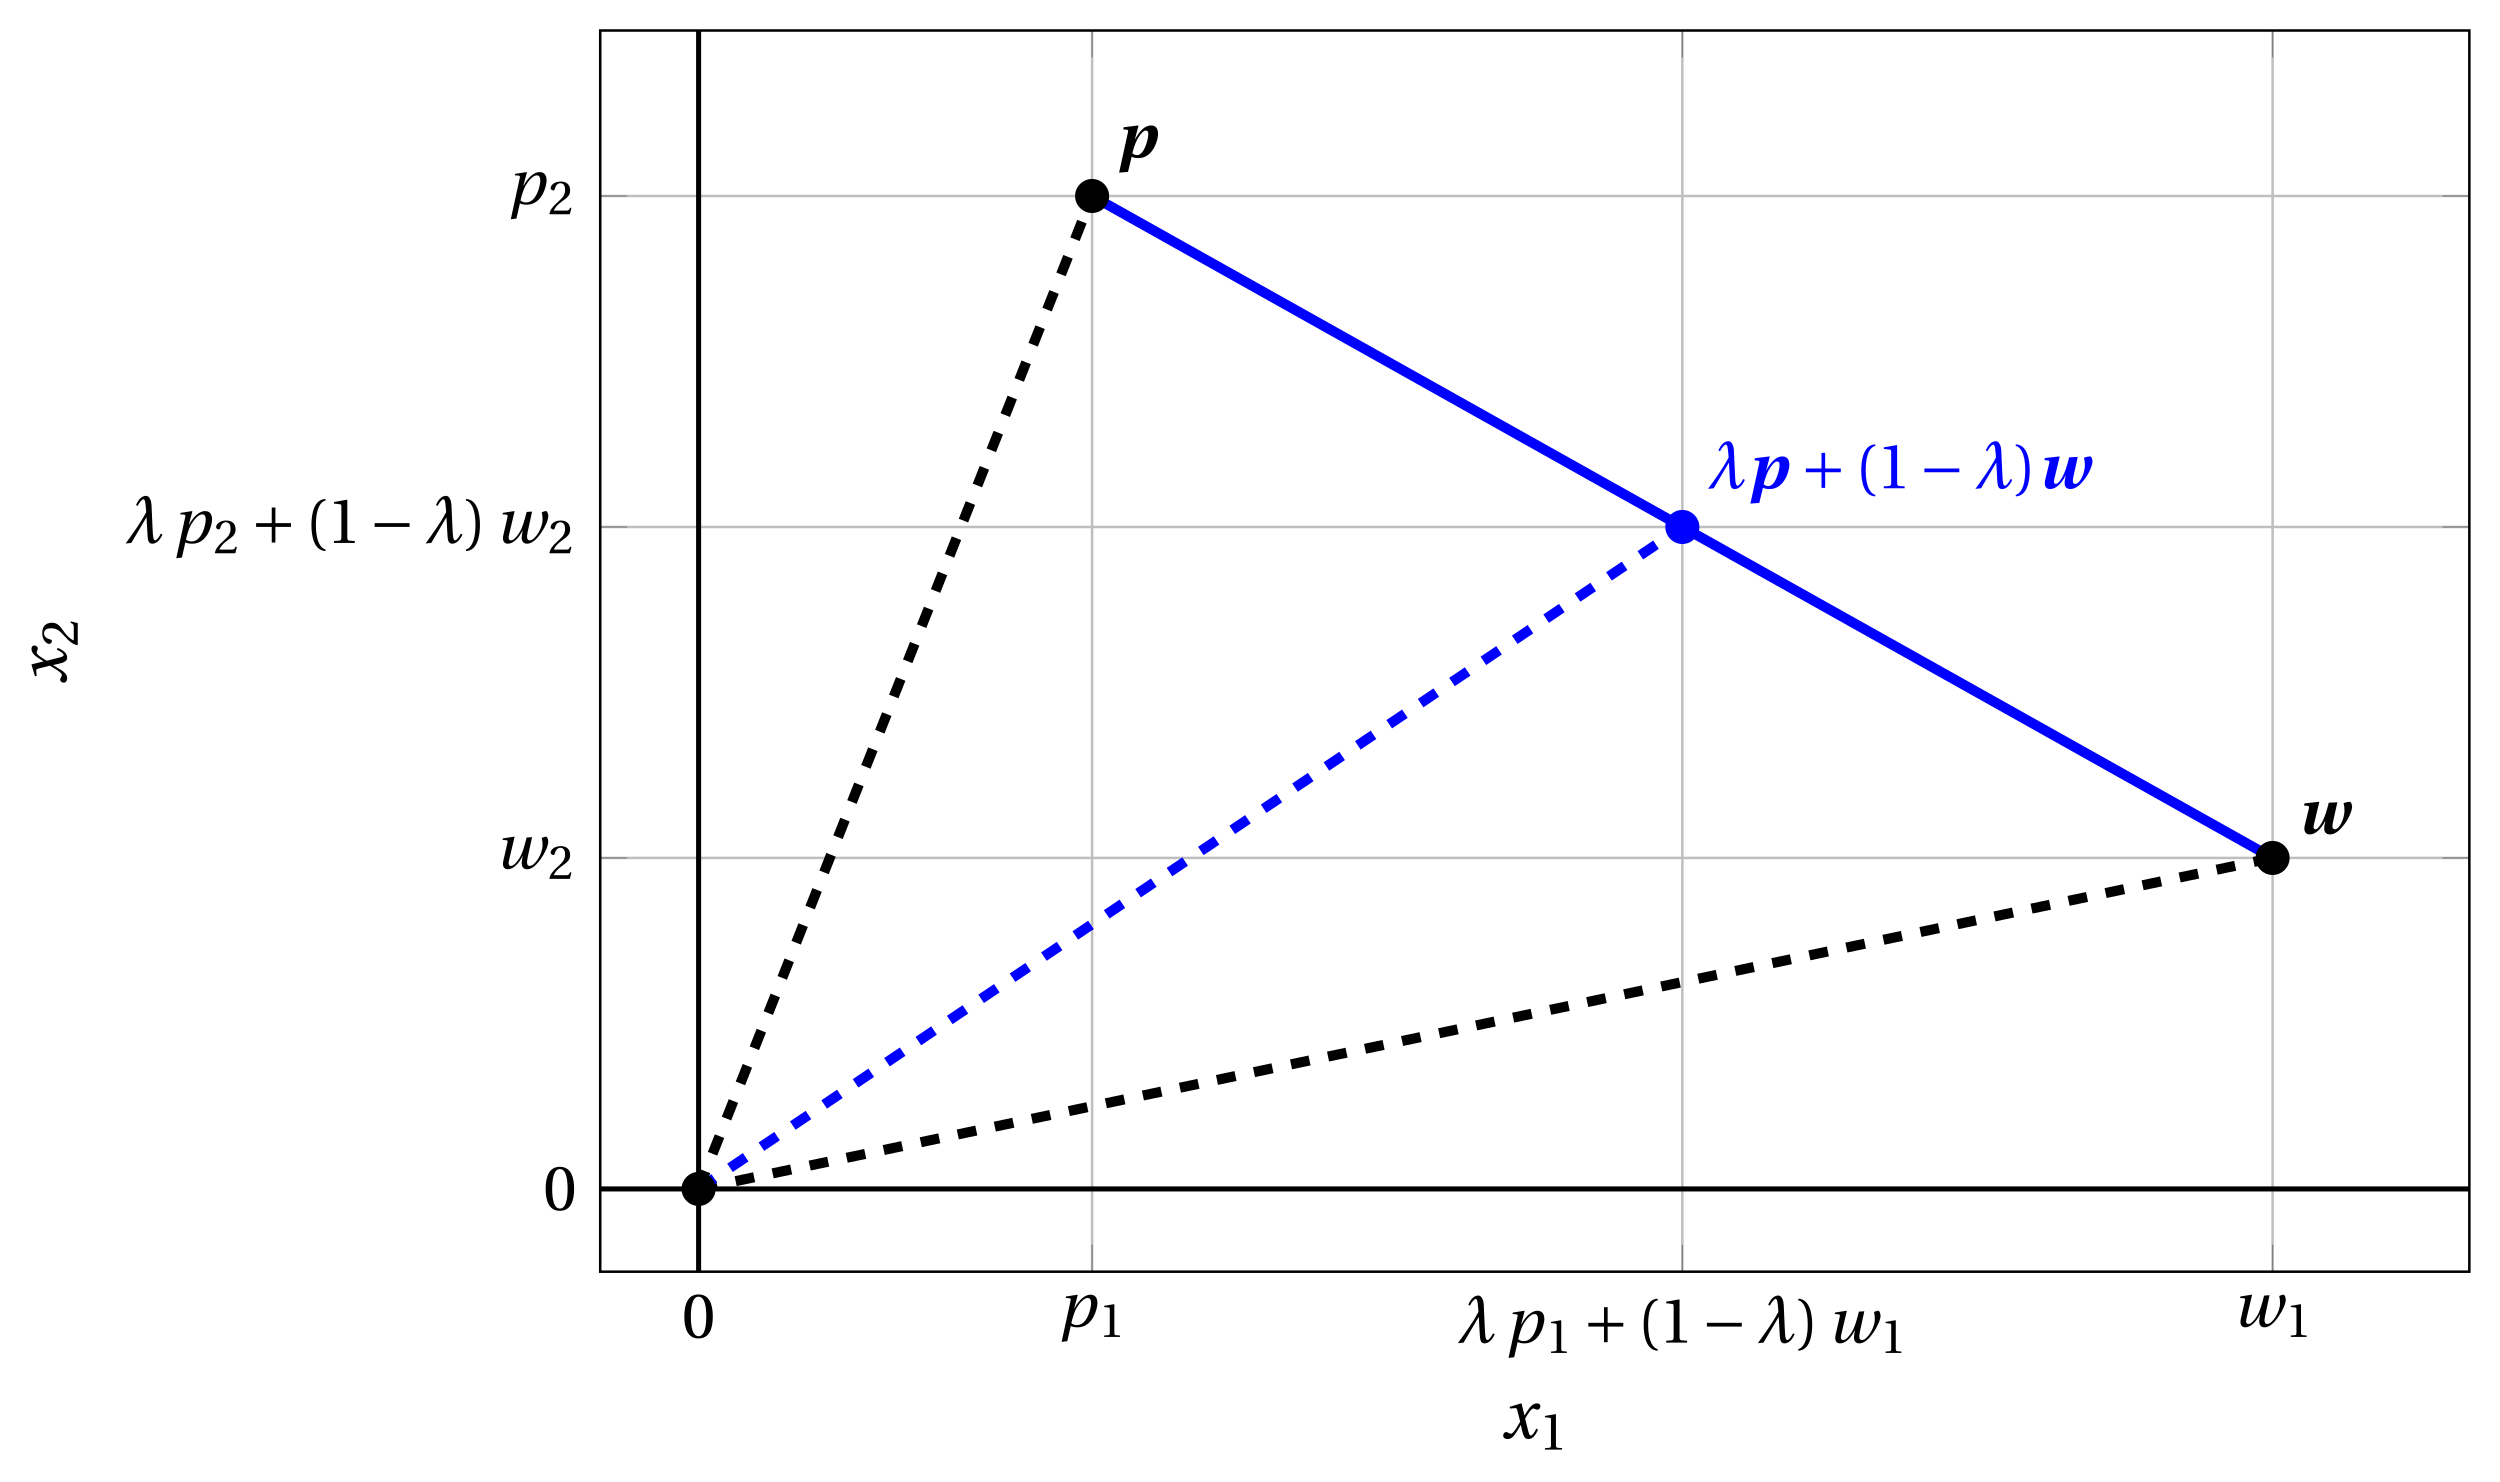
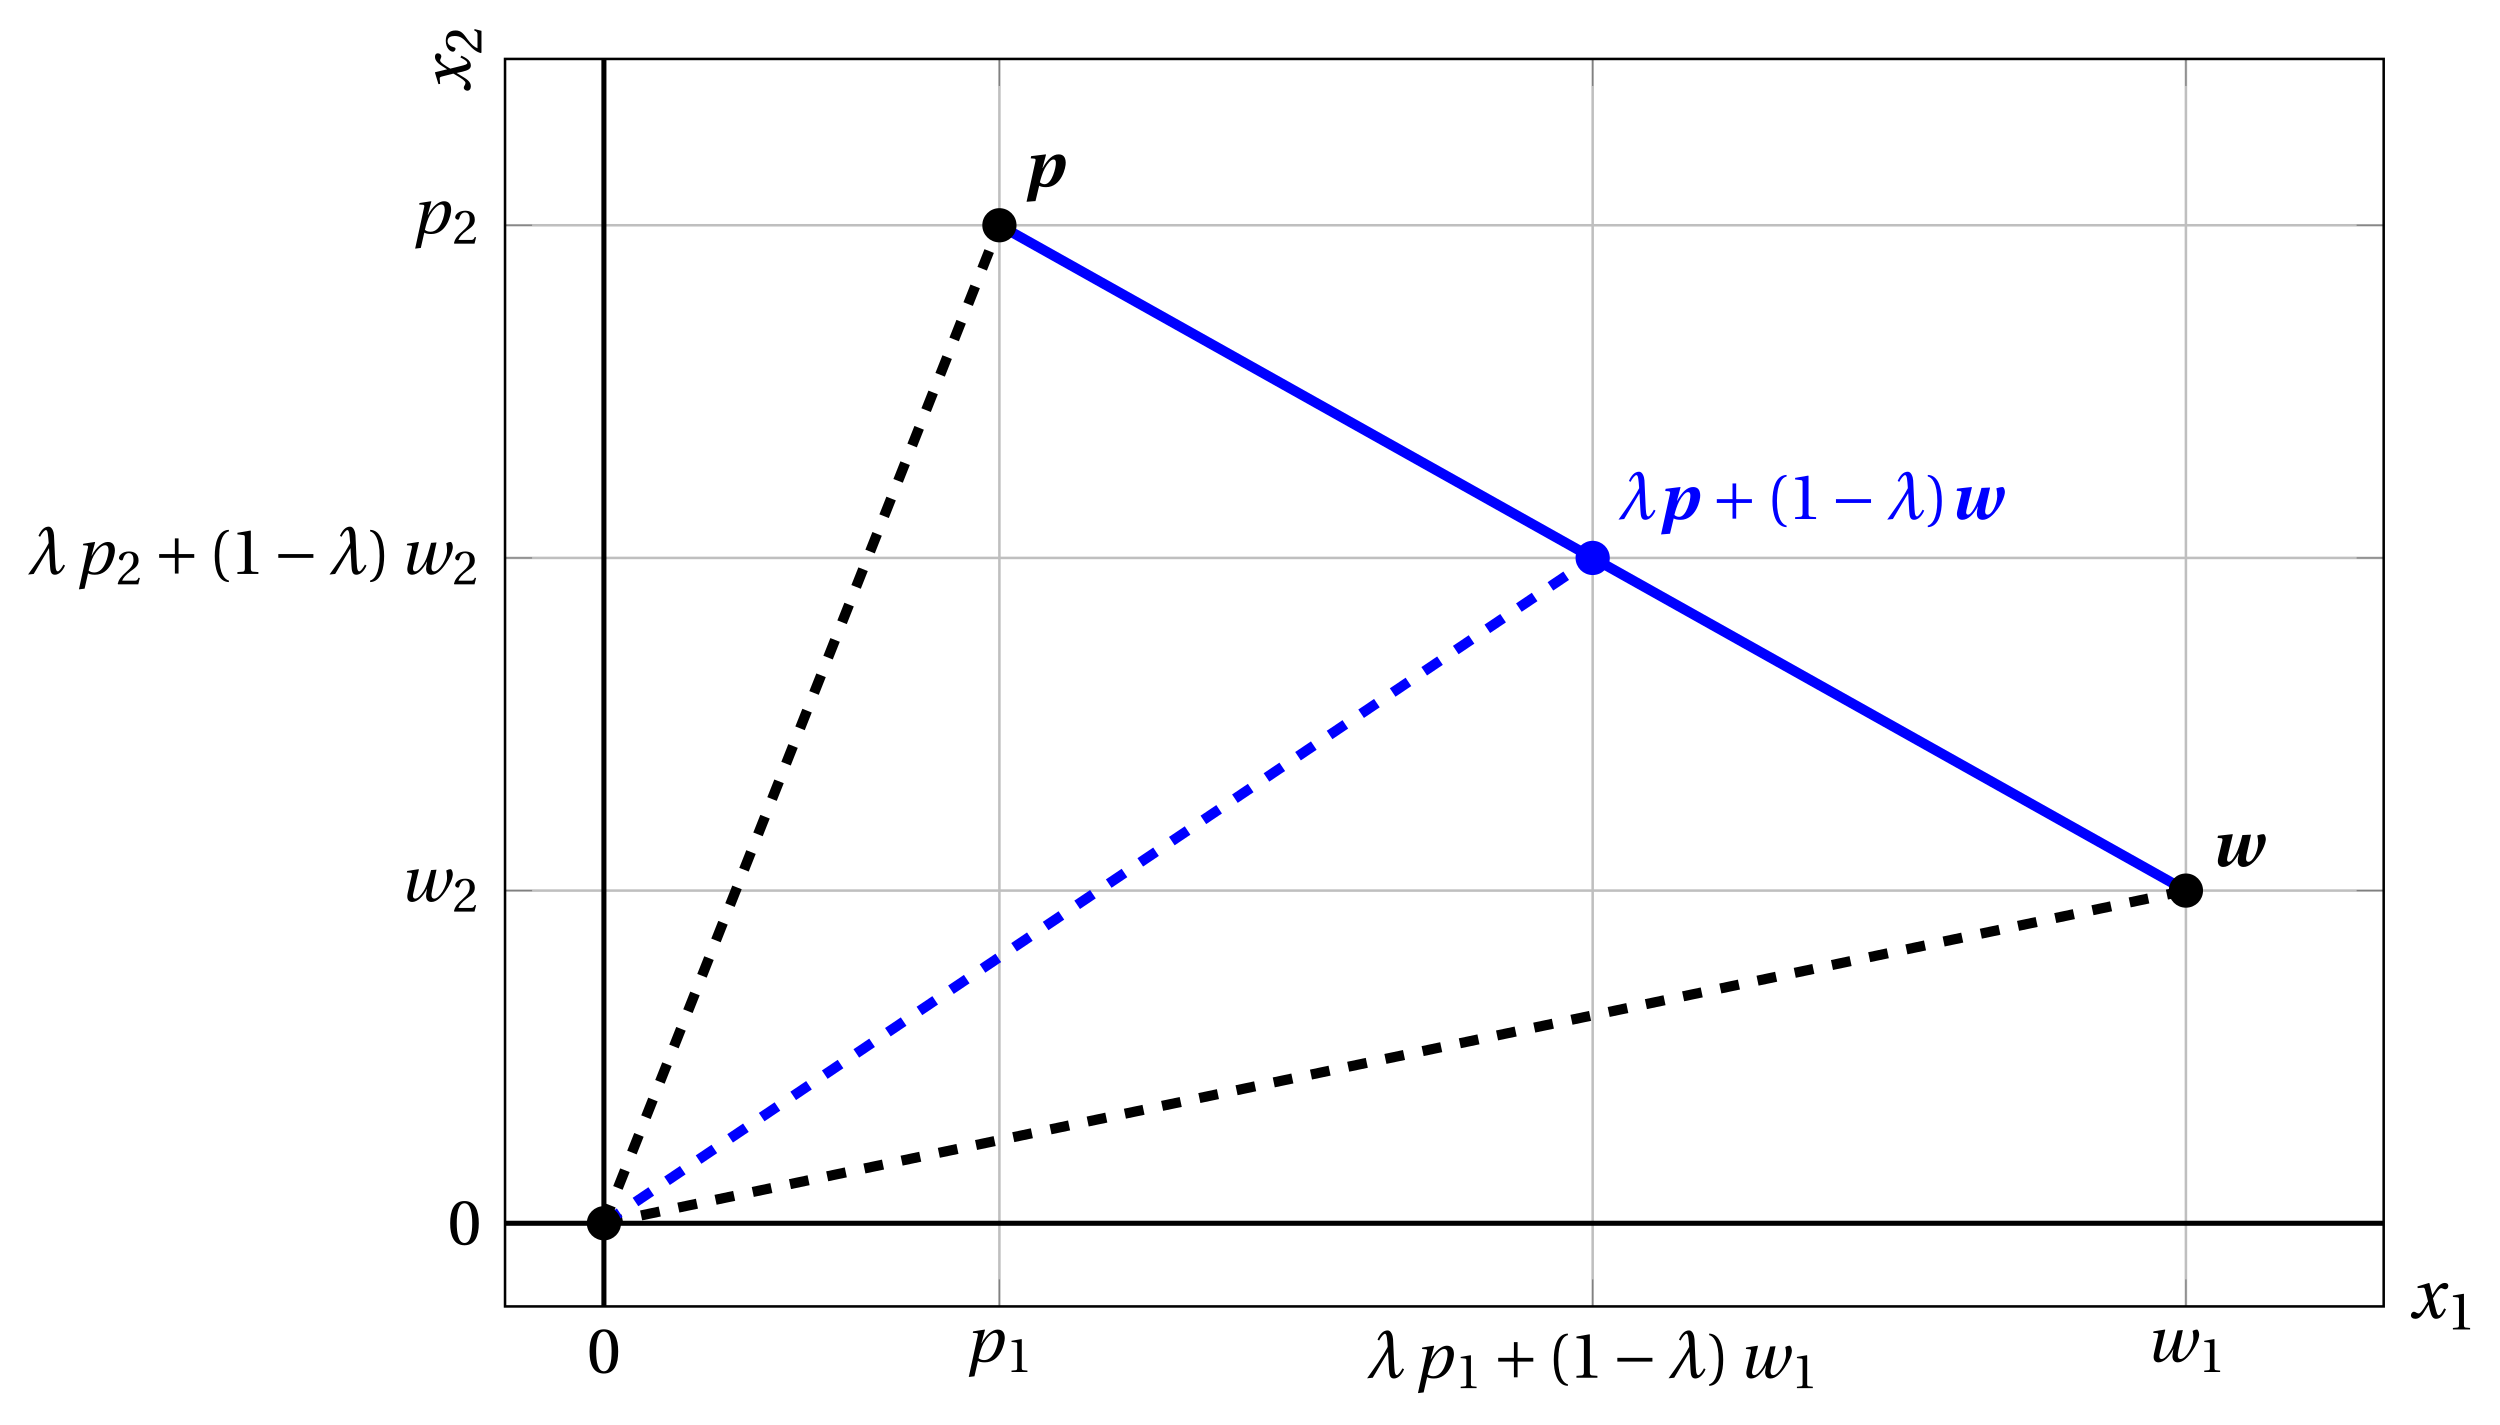
- <svg xmlns="http://www.w3.org/2000/svg" xmlns:xlink="http://www.w3.org/1999/xlink" width="395pt" height="234pt" viewBox="0 0 395 234">
+ <svg xmlns="http://www.w3.org/2000/svg" xmlns:xlink="http://www.w3.org/1999/xlink" width="393pt" height="224pt" viewBox="0 0 393 224">
  <defs>
    <g>
      <g id="glyph-0-0">
        <path d="M 2.656 -6.469 C 3.609 -6.469 3.875 -4.984 3.875 -3.344 C 3.875 -1.719 3.609 -0.234 2.656 -0.234 C 1.703 -0.234 1.438 -1.719 1.438 -3.344 C 1.438 -4.984 1.703 -6.469 2.656 -6.469 Z M 2.656 -6.828 C 1 -6.828 0.406 -5.359 0.406 -3.344 C 0.406 -1.344 1 0.125 2.656 0.125 C 4.312 0.125 4.906 -1.344 4.906 -3.344 C 4.906 -5.359 4.312 -6.828 2.656 -6.828 Z M 2.656 -6.828 " />
      </g>
      <g id="glyph-0-1">
        <path d="M 1.75 -2.828 C 1.75 -5.703 2.625 -6.562 3.266 -6.688 L 3.266 -6.938 C 1.5 -6.875 1.047 -4.688 1.047 -2.828 C 1.047 -0.969 1.5 1.219 3.266 1.281 L 3.266 1.031 C 2.672 0.906 1.75 0.062 1.75 -2.828 Z M 1.75 -2.828 " />
      </g>
      <g id="glyph-0-2">
        <path d="M 4.391 0 L 4.391 -0.297 L 3.547 -0.359 C 3.328 -0.375 3.203 -0.469 3.203 -0.859 L 3.203 -6.766 L 3.156 -6.828 L 1.094 -6.469 L 1.094 -6.219 L 2.031 -6.109 C 2.203 -6.094 2.266 -6.016 2.266 -5.719 L 2.266 -0.859 C 2.266 -0.656 2.234 -0.547 2.172 -0.469 C 2.125 -0.406 2.047 -0.375 1.938 -0.359 L 1.094 -0.297 L 1.094 0 Z M 4.391 0 " />
      </g>
      <g id="glyph-0-3">
        <path d="M 1.75 -2.828 C 1.75 0.062 0.828 0.906 0.25 1.031 L 0.25 1.281 C 2 1.219 2.453 -0.969 2.453 -2.828 C 2.453 -4.688 2 -6.875 0.25 -6.938 L 0.25 -6.688 C 0.875 -6.562 1.75 -5.703 1.75 -2.828 Z M 1.75 -2.828 " />
      </g>
      <g id="glyph-1-0">
        <path d="M 3 -0.234 C 2.609 -0.234 2.344 -0.344 2.109 -0.531 C 2.25 -1.172 2.531 -2.203 2.906 -2.875 C 3.391 -3.719 4.125 -4.516 4.688 -4.516 C 5.062 -4.516 5.234 -4.219 5.234 -3.688 C 5.234 -2.891 4.641 -0.234 3 -0.234 Z M 1.469 2.312 L 2.016 -0.094 C 2.234 0.031 2.578 0.125 3.094 0.125 C 5.562 0.125 6.234 -2.922 6.234 -3.688 C 6.234 -4.562 5.859 -5.031 5.109 -5.031 C 4.344 -5.031 3.344 -4.297 2.594 -2.875 L 2.562 -2.875 L 3.125 -4.984 L 3.078 -5.031 L 1.266 -4.75 L 1.203 -4.516 L 1.828 -4.469 C 2.062 -4.438 2.047 -4.281 1.969 -3.984 L 0.578 2.422 Z M 1.469 2.312 " />
      </g>
      <g id="glyph-1-1">
        <path d="M 1.281 -4.75 L 1.219 -4.516 L 1.828 -4.469 C 2.062 -4.438 2.062 -4.328 1.984 -3.984 L 1.359 -1.25 C 1.141 -0.297 1.5 0.125 2.062 0.125 C 2.906 0.125 3.797 -0.75 4.391 -1.953 L 4.406 -1.922 C 4.344 -1.562 4.25 -1.141 4.25 -0.859 C 4.25 -0.297 4.5 0.125 5.094 0.125 C 5.922 0.125 6.688 -0.656 7.328 -1.609 C 8 -2.562 8.453 -3.656 8.453 -4.25 C 8.453 -4.672 8.219 -5.031 8.141 -5.031 C 7.906 -5.031 7.641 -4.953 7.422 -4.828 C 7.516 -4.469 7.547 -4.094 7.547 -3.672 C 7.547 -2.281 6.328 -0.406 5.531 -0.406 C 5.078 -0.406 5 -0.859 5.203 -1.781 L 5.891 -4.953 L 5.031 -4.891 C 4.703 -3.625 4.406 -2.406 3.828 -1.531 C 3.422 -0.906 2.953 -0.406 2.547 -0.406 C 2.281 -0.406 2.094 -0.625 2.234 -1.219 L 3.125 -4.984 L 3.062 -5.031 Z M 1.281 -4.75 " />
      </g>
      <g id="glyph-2-0">
        <path d="M 3.328 0 L 3.328 -0.219 L 2.688 -0.281 C 2.531 -0.297 2.438 -0.344 2.438 -0.641 L 2.438 -5.125 L 2.391 -5.172 L 0.828 -4.906 L 0.828 -4.719 L 1.531 -4.641 C 1.672 -4.625 1.719 -4.562 1.719 -4.344 L 1.719 -0.641 C 1.719 -0.5 1.703 -0.406 1.656 -0.359 C 1.609 -0.297 1.547 -0.281 1.469 -0.281 L 0.828 -0.219 L 0.828 0 Z M 3.328 0 " />
      </g>
      <g id="glyph-2-1">
        <path d="M 3.688 -1 L 3.484 -1.047 C 3.312 -0.625 3.172 -0.578 2.859 -0.578 L 0.906 -0.578 C 1.031 -0.969 1.484 -1.516 2.188 -2.031 C 2.922 -2.562 3.484 -2.906 3.484 -3.75 C 3.484 -4.812 2.781 -5.172 1.984 -5.172 C 0.938 -5.172 0.406 -4.547 0.406 -4.141 C 0.406 -3.891 0.688 -3.766 0.828 -3.766 C 0.953 -3.766 1.016 -3.844 1.047 -3.969 C 1.172 -4.484 1.469 -4.906 1.938 -4.906 C 2.516 -4.906 2.688 -4.406 2.688 -3.859 C 2.688 -3.047 2.281 -2.594 1.609 -2 C 0.672 -1.188 0.344 -0.672 0.203 -0.078 L 0.281 0 L 3.438 0 Z M 3.688 -1 " />
      </g>
      <g id="glyph-3-0">
        <path d="M 2.25 -5.844 C 2.5 -6.359 2.953 -6.906 3.172 -6.906 C 3.484 -6.906 3.516 -5.938 3.594 -5 L 3.594 -4.859 C 3.594 -4.812 3.578 -4.781 3.547 -4.75 C 2.672 -3.094 1.516 -1.531 0.359 0.094 L 1.25 0 L 3.656 -4.062 L 3.812 -1.25 C 3.859 -0.531 3.906 0.125 4.578 0.125 C 5.219 0.125 5.812 -0.469 6.172 -1.328 L 5.922 -1.469 C 5.656 -0.938 5.25 -0.406 5.047 -0.406 C 4.656 -0.406 4.672 -1.25 4.609 -2.297 L 4.438 -6.062 C 4.406 -6.641 4.125 -7.438 3.594 -7.438 C 2.875 -7.438 2.359 -6.828 2 -5.984 Z M 2.25 -5.844 " />
      </g>
      <g id="glyph-4-0">
        <path d="M 0.859 -3.125 L 0.859 -2.531 L 3.328 -2.531 L 3.328 -0.062 L 3.906 -0.062 L 3.906 -2.531 L 6.375 -2.531 L 6.375 -3.125 L 3.906 -3.125 L 3.906 -5.594 L 3.328 -5.594 L 3.328 -3.125 Z M 0.859 -3.125 " />
      </g>
      <g id="glyph-4-1">
        <path d="M 6.375 -2.531 L 6.375 -3.125 L 0.859 -3.125 L 0.859 -2.531 Z M 6.375 -2.531 " />
      </g>
      <g id="glyph-5-0">
        <path d="M 4.578 -4.234 C 4.844 -4.234 4.953 -4.047 4.953 -3.688 C 4.984 -3 4.359 -0.344 3.188 -0.344 C 2.875 -0.344 2.625 -0.469 2.438 -0.641 C 2.562 -1.172 2.859 -2.172 3.219 -2.844 C 3.672 -3.656 4.188 -4.234 4.578 -4.234 Z M 1.75 2.312 L 2.328 -0.094 C 2.531 0.031 2.875 0.125 3.406 0.125 C 5.828 0.125 6.547 -3.016 6.5 -3.75 C 6.469 -4.609 6.109 -5.031 5.375 -5.031 C 4.5 -5.031 3.656 -4.297 2.875 -2.875 L 2.844 -2.875 L 3.406 -4.984 L 3.359 -5.031 L 1.062 -4.75 L 1 -4.406 L 1.578 -4.359 C 1.781 -4.328 1.797 -4.188 1.734 -3.922 L 0.344 2.422 Z M 1.75 2.312 " />
      </g>
      <g id="glyph-5-1">
        <path d="M 4.953 -4.891 C 4.641 -3.625 4.312 -2.5 3.766 -1.594 C 3.375 -0.938 3.078 -0.688 2.844 -0.688 C 2.625 -0.688 2.469 -0.859 2.594 -1.406 L 3.453 -4.984 L 3.406 -5.031 L 1.125 -4.781 L 1.047 -4.438 L 1.641 -4.391 C 1.828 -4.359 1.859 -4.234 1.797 -3.922 L 1.156 -1.281 C 0.938 -0.328 1.344 0.125 1.938 0.125 C 2.875 0.125 3.734 -0.75 4.359 -1.953 L 4.406 -1.953 C 4.312 -1.562 4.234 -1.172 4.234 -0.812 C 4.234 -0.297 4.5 0.125 5.141 0.125 C 6.031 0.125 6.828 -0.656 7.5 -1.578 C 8.203 -2.562 8.625 -3.656 8.641 -4.266 C 8.641 -4.672 8.406 -5.031 8.328 -5.031 C 7.969 -5.031 7.656 -4.953 7.297 -4.828 C 7.391 -4.438 7.438 -4.047 7.438 -3.562 C 7.375 -2.172 6.578 -0.688 5.938 -0.688 C 5.516 -0.688 5.453 -1.062 5.625 -1.859 L 6.312 -4.953 Z M 4.953 -4.891 " />
      </g>
      <g id="glyph-6-0">
        <path d="M 5.578 -1.516 C 5.312 -1.016 5.016 -0.438 4.703 -0.438 C 4.5 -0.438 4.406 -0.688 4.172 -1.672 L 3.812 -3.109 C 4.219 -3.812 4.781 -4.703 5.094 -4.703 C 5.188 -4.703 5.281 -4.672 5.406 -4.609 C 5.516 -4.562 5.625 -4.516 5.75 -4.516 C 6 -4.516 6.219 -4.75 6.219 -5.047 C 6.219 -5.391 5.969 -5.516 5.672 -5.516 C 5.078 -5.516 4.594 -5 4.203 -4.375 L 3.719 -3.625 L 3.703 -3.625 L 3.25 -5.484 L 3.188 -5.516 L 1.375 -4.969 L 1.406 -4.703 L 2.234 -4.766 C 2.438 -4.781 2.516 -4.719 2.625 -4.219 L 3.031 -2.625 L 2.719 -2.094 C 2.25 -1.281 1.844 -0.719 1.578 -0.719 C 1.469 -0.719 1.359 -0.766 1.25 -0.812 C 1.141 -0.875 1 -0.984 0.812 -0.984 C 0.531 -0.984 0.344 -0.688 0.344 -0.422 C 0.344 -0.109 0.609 0.125 1.047 0.125 C 1.797 0.125 2.219 -0.609 2.672 -1.359 L 3.109 -2.078 L 3.141 -2.078 L 3.328 -1.219 C 3.547 -0.344 3.75 0.125 4.312 0.125 C 5.109 0.125 5.531 -0.688 5.859 -1.359 Z M 5.578 -1.516 " />
      </g>
      <g id="glyph-7-0">
        <path d="M 3.609 0 L 3.609 -0.234 L 2.906 -0.297 C 2.734 -0.312 2.641 -0.375 2.641 -0.703 L 2.641 -5.562 L 2.594 -5.609 L 0.906 -5.328 L 0.906 -5.109 L 1.672 -5.031 C 1.812 -5 1.859 -4.938 1.859 -4.703 L 1.859 -0.703 C 1.859 -0.547 1.844 -0.453 1.797 -0.391 C 1.75 -0.328 1.688 -0.312 1.594 -0.297 L 0.906 -0.234 L 0.906 0 Z M 3.609 0 " />
      </g>
      <g id="glyph-8-0">
        <path d="M -1.516 -5.578 C -1.016 -5.312 -0.438 -5.016 -0.438 -4.703 C -0.438 -4.5 -0.688 -4.406 -1.672 -4.172 L -3.109 -3.812 C -3.812 -4.219 -4.703 -4.781 -4.703 -5.094 C -4.703 -5.188 -4.672 -5.281 -4.609 -5.406 C -4.562 -5.516 -4.516 -5.625 -4.516 -5.75 C -4.516 -6 -4.75 -6.219 -5.047 -6.219 C -5.391 -6.219 -5.516 -5.969 -5.516 -5.672 C -5.516 -5.078 -5 -4.594 -4.375 -4.203 L -3.625 -3.719 L -3.625 -3.703 L -5.484 -3.25 L -5.516 -3.188 L -4.969 -1.375 L -4.703 -1.406 L -4.766 -2.234 C -4.781 -2.438 -4.719 -2.516 -4.219 -2.625 L -2.625 -3.031 L -2.094 -2.719 C -1.281 -2.25 -0.719 -1.844 -0.719 -1.578 C -0.719 -1.469 -0.766 -1.359 -0.812 -1.25 C -0.875 -1.141 -0.984 -1 -0.984 -0.812 C -0.984 -0.531 -0.688 -0.344 -0.422 -0.344 C -0.109 -0.344 0.125 -0.609 0.125 -1.047 C 0.125 -1.797 -0.609 -2.219 -1.359 -2.672 L -2.078 -3.109 L -2.078 -3.141 L -1.219 -3.328 C -0.344 -3.547 0.125 -3.75 0.125 -4.312 C 0.125 -5.109 -0.688 -5.531 -1.359 -5.859 Z M -1.516 -5.578 " />
      </g>
      <g id="glyph-9-0">
        <path d="M -1.094 -4 L -1.125 -3.766 C -0.688 -3.594 -0.625 -3.438 -0.625 -3.109 L -0.625 -0.984 C -1.062 -1.125 -1.641 -1.609 -2.188 -2.375 C -2.766 -3.172 -3.141 -3.781 -4.062 -3.781 C -5.219 -3.781 -5.609 -3.016 -5.609 -2.156 C -5.609 -1.016 -4.922 -0.438 -4.5 -0.438 C -4.219 -0.438 -4.078 -0.75 -4.078 -0.891 C -4.078 -1.047 -4.172 -1.094 -4.312 -1.125 C -4.875 -1.266 -5.328 -1.578 -5.328 -2.094 C -5.328 -2.734 -4.781 -2.906 -4.188 -2.906 C -3.297 -2.906 -2.812 -2.469 -2.172 -1.75 C -1.281 -0.734 -0.719 -0.375 -0.078 -0.219 L 0 -0.312 L 0 -3.719 Z M -1.094 -4 " />
      </g>
    </g>
    <clipPath id="clip-0">
-       <path clip-rule="nonzero" d="M 94.836 8 L 196 8 L 196 200.926 L 94.836 200.926 Z M 94.836 8 " />
+       <path clip-rule="nonzero" d="M 79.391 12 L 180 12 L 180 205.371 L 79.391 205.371 Z M 79.391 12 " />
    </clipPath>
    <clipPath id="clip-1">
-       <path clip-rule="nonzero" d="M 94.836 113 L 382 113 L 382 200.926 L 94.836 200.926 Z M 94.836 113 " />
+       <path clip-rule="nonzero" d="M 79.391 117 L 367 117 L 367 205.371 L 79.391 205.371 Z M 79.391 117 " />
    </clipPath>
    <clipPath id="clip-2">
-       <path clip-rule="nonzero" d="M 94.836 60 L 289 60 L 289 200.926 L 94.836 200.926 Z M 94.836 60 " />
+       <path clip-rule="nonzero" d="M 79.391 65 L 273 65 L 273 205.371 L 79.391 205.371 Z M 79.391 65 " />
    </clipPath>
    <clipPath id="clip-3">
-       <path clip-rule="nonzero" d="M 109 4.82 L 111 4.82 L 111 200.926 L 109 200.926 Z M 109 4.82 " />
+       <path clip-rule="nonzero" d="M 94 9.266 L 96 9.266 L 96 205.371 L 94 205.371 Z M 94 9.266 " />
    </clipPath>
    <clipPath id="clip-4">
-       <path clip-rule="nonzero" d="M 94.836 187 L 390.156 187 L 390.156 189 L 94.836 189 Z M 94.836 187 " />
+       <path clip-rule="nonzero" d="M 79.391 191 L 374.715 191 L 374.715 193 L 79.391 193 Z M 79.391 191 " />
    </clipPath>
  </defs>
-   <path fill="none" stroke-width="0.399" stroke-linecap="butt" stroke-linejoin="miter" stroke="rgb(75%, 75%, 75%)" stroke-opacity="1" stroke-miterlimit="10" d="M 15.543 -0.001 L 15.543 196.105 M 77.715 -0.001 L 77.715 196.105 M 170.976 -0.001 L 170.976 196.105 M 264.234 -0.001 L 264.234 196.105 " transform="matrix(1, 0, 0, -1, 94.836, 200.925)" />
-   <path fill="none" stroke-width="0.399" stroke-linecap="butt" stroke-linejoin="miter" stroke="rgb(75%, 75%, 75%)" stroke-opacity="1" stroke-miterlimit="10" d="M -0 13.073 L 295.32 13.073 M -0 65.37 L 295.32 65.37 M -0 117.663 L 295.32 117.663 M -0 169.956 L 295.32 169.956 " transform="matrix(1, 0, 0, -1, 94.836, 200.925)" />
-   <path fill="none" stroke-width="0.199" stroke-linecap="butt" stroke-linejoin="miter" stroke="rgb(50%, 50%, 50%)" stroke-opacity="1" stroke-miterlimit="10" d="M 15.543 -0.001 L 15.543 4.253 M 77.715 -0.001 L 77.715 4.253 M 170.976 -0.001 L 170.976 4.253 M 264.234 -0.001 L 264.234 4.253 M 15.543 196.105 L 15.543 191.855 M 77.715 196.105 L 77.715 191.855 M 170.976 196.105 L 170.976 191.855 M 264.234 196.105 L 264.234 191.855 " transform="matrix(1, 0, 0, -1, 94.836, 200.925)" />
-   <path fill="none" stroke-width="0.199" stroke-linecap="butt" stroke-linejoin="miter" stroke="rgb(50%, 50%, 50%)" stroke-opacity="1" stroke-miterlimit="10" d="M -0 13.073 L 4.25 13.073 M -0 65.37 L 4.25 65.37 M -0 117.663 L 4.25 117.663 M -0 169.956 L 4.25 169.956 M 295.32 13.073 L 291.07 13.073 M 295.32 65.37 L 291.07 65.37 M 295.32 117.663 L 291.07 117.663 M 295.32 169.956 L 291.07 169.956 " transform="matrix(1, 0, 0, -1, 94.836, 200.925)" />
-   <path fill="none" stroke-width="0.399" stroke-linecap="butt" stroke-linejoin="miter" stroke="rgb(0%, 0%, 0%)" stroke-opacity="1" stroke-miterlimit="10" d="M -0 -0.001 L -0 196.105 L 295.32 196.105 L 295.32 -0.001 Z M -0 -0.001 " transform="matrix(1, 0, 0, -1, 94.836, 200.925)" />
-   <g fill="rgb(0%, 0%, 0%)" fill-opacity="1">
-     <use xlink:href="#glyph-0-0" x="107.717" y="211.351" />
-   </g>
-   <g fill="rgb(0%, 0%, 0%)" fill-opacity="1">
-     <use xlink:href="#glyph-1-0" x="167.159" y="209.595" />
-   </g>
-   <g fill="rgb(0%, 0%, 0%)" fill-opacity="1">
-     <use xlink:href="#glyph-2-0" x="173.628" y="211.231" />
-   </g>
-   <g fill="rgb(0%, 0%, 0%)" fill-opacity="1">
-     <use xlink:href="#glyph-3-0" x="229.992" y="212.131" />
-   </g>
-   <g fill="rgb(0%, 0%, 0%)" fill-opacity="1">
-     <use xlink:href="#glyph-1-0" x="237.77" y="212.131" />
-   </g>
-   <g fill="rgb(0%, 0%, 0%)" fill-opacity="1">
-     <use xlink:href="#glyph-2-0" x="244.237" y="213.767" />
-   </g>
-   <g fill="rgb(0%, 0%, 0%)" fill-opacity="1">
-     <use xlink:href="#glyph-4-0" x="250.103" y="212.131" />
-   </g>
-   <g fill="rgb(0%, 0%, 0%)" fill-opacity="1">
-     <use xlink:href="#glyph-0-1" x="258.654" y="212.131" />
-     <use xlink:href="#glyph-0-2" x="262.167" y="212.131" />
-   </g>
-   <g fill="rgb(0%, 0%, 0%)" fill-opacity="1">
-     <use xlink:href="#glyph-4-1" x="268.831" y="212.131" />
-   </g>
-   <g fill="rgb(0%, 0%, 0%)" fill-opacity="1">
-     <use xlink:href="#glyph-3-0" x="277.382" y="212.131" />
-   </g>
-   <g fill="rgb(0%, 0%, 0%)" fill-opacity="1">
-     <use xlink:href="#glyph-0-3" x="283.875" y="212.131" />
-   </g>
-   <g fill="rgb(0%, 0%, 0%)" fill-opacity="1">
-     <use xlink:href="#glyph-1-1" x="288.673" y="212.131" />
-   </g>
-   <g fill="rgb(0%, 0%, 0%)" fill-opacity="1">
-     <use xlink:href="#glyph-2-0" x="297.094" y="213.767" />
-   </g>
-   <g fill="rgb(0%, 0%, 0%)" fill-opacity="1">
-     <use xlink:href="#glyph-1-1" x="352.699" y="209.595" />
-   </g>
-   <g fill="rgb(0%, 0%, 0%)" fill-opacity="1">
-     <use xlink:href="#glyph-2-0" x="361.121" y="211.231" />
-   </g>
-   <g fill="rgb(0%, 0%, 0%)" fill-opacity="1">
-     <use xlink:href="#glyph-0-0" x="85.806" y="191.184" />
-   </g>
-   <g fill="rgb(0%, 0%, 0%)" fill-opacity="1">
-     <use xlink:href="#glyph-1-1" x="78.175" y="137.221" />
-   </g>
-   <g fill="rgb(0%, 0%, 0%)" fill-opacity="1">
-     <use xlink:href="#glyph-2-1" x="86.597" y="138.858" />
-   </g>
-   <g fill="rgb(0%, 0%, 0%)" fill-opacity="1">
-     <use xlink:href="#glyph-3-0" x="19.495" y="85.781" />
-   </g>
-   <g fill="rgb(0%, 0%, 0%)" fill-opacity="1">
-     <use xlink:href="#glyph-1-0" x="27.273" y="85.781" />
-   </g>
-   <g fill="rgb(0%, 0%, 0%)" fill-opacity="1">
-     <use xlink:href="#glyph-2-1" x="33.74" y="87.417" />
-   </g>
-   <g fill="rgb(0%, 0%, 0%)" fill-opacity="1">
-     <use xlink:href="#glyph-4-0" x="39.607" y="85.781" />
-   </g>
-   <g fill="rgb(0%, 0%, 0%)" fill-opacity="1">
-     <use xlink:href="#glyph-0-1" x="48.158" y="85.781" />
-     <use xlink:href="#glyph-0-2" x="51.671" y="85.781" />
-   </g>
-   <g fill="rgb(0%, 0%, 0%)" fill-opacity="1">
-     <use xlink:href="#glyph-4-1" x="58.335" y="85.781" />
-   </g>
-   <g fill="rgb(0%, 0%, 0%)" fill-opacity="1">
-     <use xlink:href="#glyph-3-0" x="66.886" y="85.781" />
-   </g>
-   <g fill="rgb(0%, 0%, 0%)" fill-opacity="1">
-     <use xlink:href="#glyph-0-3" x="73.379" y="85.781" />
-   </g>
-   <g fill="rgb(0%, 0%, 0%)" fill-opacity="1">
-     <use xlink:href="#glyph-1-1" x="78.177" y="85.781" />
-   </g>
-   <g fill="rgb(0%, 0%, 0%)" fill-opacity="1">
-     <use xlink:href="#glyph-2-1" x="86.597" y="87.417" />
-   </g>
-   <g fill="rgb(0%, 0%, 0%)" fill-opacity="1">
-     <use xlink:href="#glyph-1-0" x="80.128" y="32.218" />
-   </g>
-   <g fill="rgb(0%, 0%, 0%)" fill-opacity="1">
-     <use xlink:href="#glyph-2-1" x="86.597" y="33.855" />
+   <path fill="none" stroke-width="0.399" stroke-linecap="butt" stroke-linejoin="miter" stroke="rgb(75%, 75%, 75%)" stroke-opacity="1" stroke-miterlimit="10" d="M 15.543 -0.001 L 15.543 196.104 M 77.714 -0.001 L 77.714 196.104 M 170.976 -0.001 L 170.976 196.104 M 264.234 -0.001 L 264.234 196.104 " transform="matrix(1, 0, 0, -1, 79.391, 205.37)" />
+   <path fill="none" stroke-width="0.399" stroke-linecap="butt" stroke-linejoin="miter" stroke="rgb(75%, 75%, 75%)" stroke-opacity="1" stroke-miterlimit="10" d="M -0 13.073 L 295.324 13.073 M -0 65.37 L 295.324 65.37 M -0 117.663 L 295.324 117.663 M -0 169.96 L 295.324 169.96 " transform="matrix(1, 0, 0, -1, 79.391, 205.37)" />
+   <path fill="none" stroke-width="0.199" stroke-linecap="butt" stroke-linejoin="miter" stroke="rgb(50%, 50%, 50%)" stroke-opacity="1" stroke-miterlimit="10" d="M 15.543 -0.001 L 15.543 4.253 M 77.714 -0.001 L 77.714 4.253 M 170.976 -0.001 L 170.976 4.253 M 264.234 -0.001 L 264.234 4.253 M 15.543 196.104 L 15.543 191.854 M 77.714 196.104 L 77.714 191.854 M 170.976 196.104 L 170.976 191.854 M 264.234 196.104 L 264.234 191.854 " transform="matrix(1, 0, 0, -1, 79.391, 205.37)" />
+   <path fill="none" stroke-width="0.199" stroke-linecap="butt" stroke-linejoin="miter" stroke="rgb(50%, 50%, 50%)" stroke-opacity="1" stroke-miterlimit="10" d="M -0 13.073 L 4.254 13.073 M -0 65.37 L 4.254 65.37 M -0 117.663 L 4.254 117.663 M -0 169.96 L 4.254 169.96 M 295.324 13.073 L 291.07 13.073 M 295.324 65.37 L 291.07 65.37 M 295.324 117.663 L 291.07 117.663 M 295.324 169.96 L 291.07 169.96 " transform="matrix(1, 0, 0, -1, 79.391, 205.37)" />
+   <path fill="none" stroke-width="0.399" stroke-linecap="butt" stroke-linejoin="miter" stroke="rgb(0%, 0%, 0%)" stroke-opacity="1" stroke-miterlimit="10" d="M -0 -0.001 L -0 196.104 L 295.324 196.104 L 295.324 -0.001 Z M -0 -0.001 " transform="matrix(1, 0, 0, -1, 79.391, 205.37)" />
+   <g fill="rgb(0%, 0%, 0%)" fill-opacity="1">
+     <use xlink:href="#glyph-0-0" x="92.272" y="215.796" />
+   </g>
+   <g fill="rgb(0%, 0%, 0%)" fill-opacity="1">
+     <use xlink:href="#glyph-1-0" x="151.714" y="214.04" />
+   </g>
+   <g fill="rgb(0%, 0%, 0%)" fill-opacity="1">
+     <use xlink:href="#glyph-2-0" x="158.183" y="215.676" />
+   </g>
+   <g fill="rgb(0%, 0%, 0%)" fill-opacity="1">
+     <use xlink:href="#glyph-3-0" x="214.547" y="216.576" />
+   </g>
+   <g fill="rgb(0%, 0%, 0%)" fill-opacity="1">
+     <use xlink:href="#glyph-1-0" x="222.325" y="216.576" />
+   </g>
+   <g fill="rgb(0%, 0%, 0%)" fill-opacity="1">
+     <use xlink:href="#glyph-2-0" x="228.792" y="218.212" />
+   </g>
+   <g fill="rgb(0%, 0%, 0%)" fill-opacity="1">
+     <use xlink:href="#glyph-4-0" x="234.658" y="216.576" />
+   </g>
+   <g fill="rgb(0%, 0%, 0%)" fill-opacity="1">
+     <use xlink:href="#glyph-0-1" x="243.209" y="216.576" />
+     <use xlink:href="#glyph-0-2" x="246.722" y="216.576" />
+   </g>
+   <g fill="rgb(0%, 0%, 0%)" fill-opacity="1">
+     <use xlink:href="#glyph-4-1" x="253.386" y="216.576" />
+   </g>
+   <g fill="rgb(0%, 0%, 0%)" fill-opacity="1">
+     <use xlink:href="#glyph-3-0" x="261.937" y="216.576" />
+   </g>
+   <g fill="rgb(0%, 0%, 0%)" fill-opacity="1">
+     <use xlink:href="#glyph-0-3" x="268.43" y="216.576" />
+   </g>
+   <g fill="rgb(0%, 0%, 0%)" fill-opacity="1">
+     <use xlink:href="#glyph-1-1" x="273.228" y="216.576" />
+   </g>
+   <g fill="rgb(0%, 0%, 0%)" fill-opacity="1">
+     <use xlink:href="#glyph-2-0" x="281.649" y="218.212" />
+   </g>
+   <g fill="rgb(0%, 0%, 0%)" fill-opacity="1">
+     <use xlink:href="#glyph-1-1" x="337.254" y="214.04" />
+   </g>
+   <g fill="rgb(0%, 0%, 0%)" fill-opacity="1">
+     <use xlink:href="#glyph-2-0" x="345.676" y="215.676" />
+   </g>
+   <g fill="rgb(0%, 0%, 0%)" fill-opacity="1">
+     <use xlink:href="#glyph-0-0" x="70.361" y="195.63" />
+   </g>
+   <g fill="rgb(0%, 0%, 0%)" fill-opacity="1">
+     <use xlink:href="#glyph-1-1" x="62.73" y="141.666" />
+   </g>
+   <g fill="rgb(0%, 0%, 0%)" fill-opacity="1">
+     <use xlink:href="#glyph-2-1" x="71.152" y="143.303" />
+   </g>
+   <g fill="rgb(0%, 0%, 0%)" fill-opacity="1">
+     <use xlink:href="#glyph-3-0" x="4.05" y="90.226" />
+   </g>
+   <g fill="rgb(0%, 0%, 0%)" fill-opacity="1">
+     <use xlink:href="#glyph-1-0" x="11.828" y="90.226" />
+   </g>
+   <g fill="rgb(0%, 0%, 0%)" fill-opacity="1">
+     <use xlink:href="#glyph-2-1" x="18.295" y="91.862" />
+   </g>
+   <g fill="rgb(0%, 0%, 0%)" fill-opacity="1">
+     <use xlink:href="#glyph-4-0" x="24.162" y="90.226" />
+   </g>
+   <g fill="rgb(0%, 0%, 0%)" fill-opacity="1">
+     <use xlink:href="#glyph-0-1" x="32.713" y="90.226" />
+     <use xlink:href="#glyph-0-2" x="36.226" y="90.226" />
+   </g>
+   <g fill="rgb(0%, 0%, 0%)" fill-opacity="1">
+     <use xlink:href="#glyph-4-1" x="42.89" y="90.226" />
+   </g>
+   <g fill="rgb(0%, 0%, 0%)" fill-opacity="1">
+     <use xlink:href="#glyph-3-0" x="51.441" y="90.226" />
+   </g>
+   <g fill="rgb(0%, 0%, 0%)" fill-opacity="1">
+     <use xlink:href="#glyph-0-3" x="57.934" y="90.226" />
+   </g>
+   <g fill="rgb(0%, 0%, 0%)" fill-opacity="1">
+     <use xlink:href="#glyph-1-1" x="62.732" y="90.226" />
+   </g>
+   <g fill="rgb(0%, 0%, 0%)" fill-opacity="1">
+     <use xlink:href="#glyph-2-1" x="71.152" y="91.862" />
+   </g>
+   <g fill="rgb(0%, 0%, 0%)" fill-opacity="1">
+     <use xlink:href="#glyph-1-0" x="64.683" y="36.664" />
+   </g>
+   <g fill="rgb(0%, 0%, 0%)" fill-opacity="1">
+     <use xlink:href="#glyph-2-1" x="71.152" y="38.3" />
  </g>
  <g clip-path="url(#clip-0)">
-     <path fill="none" stroke-width="1.594" stroke-linecap="butt" stroke-linejoin="miter" stroke="rgb(0%, 0%, 0%)" stroke-opacity="1" stroke-dasharray="2.989 2.989" stroke-miterlimit="10" d="M 15.543 13.073 L 77.715 169.956 " transform="matrix(1, 0, 0, -1, 94.836, 200.925)" />
+     <path fill="none" stroke-width="1.594" stroke-linecap="butt" stroke-linejoin="miter" stroke="rgb(0%, 0%, 0%)" stroke-opacity="1" stroke-dasharray="2.989 2.989" stroke-miterlimit="10" d="M 15.543 13.073 L 77.714 169.96 " transform="matrix(1, 0, 0, -1, 79.391, 205.37)" />
  </g>
  <g clip-path="url(#clip-1)">
-     <path fill="none" stroke-width="1.594" stroke-linecap="butt" stroke-linejoin="miter" stroke="rgb(0%, 0%, 0%)" stroke-opacity="1" stroke-dasharray="2.989 2.989" stroke-miterlimit="10" d="M 15.543 13.073 L 264.234 65.37 " transform="matrix(1, 0, 0, -1, 94.836, 200.925)" />
-   </g>
-   <path fill="none" stroke-width="1.594" stroke-linecap="butt" stroke-linejoin="miter" stroke="rgb(0%, 0%, 100%)" stroke-opacity="1" stroke-miterlimit="10" d="M 77.715 169.956 L 264.234 65.37 " transform="matrix(1, 0, 0, -1, 94.836, 200.925)" />
+     <path fill="none" stroke-width="1.594" stroke-linecap="butt" stroke-linejoin="miter" stroke="rgb(0%, 0%, 0%)" stroke-opacity="1" stroke-dasharray="2.989 2.989" stroke-miterlimit="10" d="M 15.543 13.073 L 264.234 65.37 " transform="matrix(1, 0, 0, -1, 79.391, 205.37)" />
+   </g>
+   <path fill="none" stroke-width="1.594" stroke-linecap="butt" stroke-linejoin="miter" stroke="rgb(0%, 0%, 100%)" stroke-opacity="1" stroke-miterlimit="10" d="M 77.714 169.96 L 264.234 65.37 " transform="matrix(1, 0, 0, -1, 79.391, 205.37)" />
  <g clip-path="url(#clip-2)">
-     <path fill="none" stroke-width="1.594" stroke-linecap="butt" stroke-linejoin="miter" stroke="rgb(0%, 0%, 100%)" stroke-opacity="1" stroke-dasharray="2.989 2.989" stroke-miterlimit="10" d="M 15.543 13.073 L 170.976 117.663 " transform="matrix(1, 0, 0, -1, 94.836, 200.925)" />
+     <path fill="none" stroke-width="1.594" stroke-linecap="butt" stroke-linejoin="miter" stroke="rgb(0%, 0%, 100%)" stroke-opacity="1" stroke-dasharray="2.989 2.989" stroke-miterlimit="10" d="M 15.543 13.073 L 170.976 117.663 " transform="matrix(1, 0, 0, -1, 79.391, 205.37)" />
  </g>
  <g clip-path="url(#clip-3)">
-     <path fill="none" stroke-width="0.797" stroke-linecap="butt" stroke-linejoin="miter" stroke="rgb(0%, 0%, 0%)" stroke-opacity="1" stroke-miterlimit="10" d="M 15.543 -0.001 L 15.543 196.105 " transform="matrix(1, 0, 0, -1, 94.836, 200.925)" />
+     <path fill="none" stroke-width="0.797" stroke-linecap="butt" stroke-linejoin="miter" stroke="rgb(0%, 0%, 0%)" stroke-opacity="1" stroke-miterlimit="10" d="M 15.543 -0.001 L 15.543 196.104 " transform="matrix(1, 0, 0, -1, 79.391, 205.37)" />
  </g>
  <g clip-path="url(#clip-4)">
-     <path fill="none" stroke-width="0.797" stroke-linecap="butt" stroke-linejoin="miter" stroke="rgb(0%, 0%, 0%)" stroke-opacity="1" stroke-miterlimit="10" d="M -0 13.073 L 295.32 13.073 " transform="matrix(1, 0, 0, -1, 94.836, 200.925)" />
-   </g>
-   <path fill-rule="nonzero" fill="rgb(0%, 0%, 0%)" fill-opacity="1" stroke-width="0.399" stroke-linecap="butt" stroke-linejoin="miter" stroke="rgb(0%, 0%, 0%)" stroke-opacity="1" stroke-miterlimit="10" d="M 18.035 13.073 C 18.035 14.448 16.918 15.566 15.543 15.566 C 14.168 15.566 13.051 14.448 13.051 13.073 C 13.051 11.698 14.168 10.581 15.543 10.581 C 16.918 10.581 18.035 11.698 18.035 13.073 Z M 18.035 13.073 " transform="matrix(1, 0, 0, -1, 94.836, 200.925)" />
-   <path fill-rule="nonzero" fill="rgb(0%, 0%, 0%)" fill-opacity="1" stroke-width="0.399" stroke-linecap="butt" stroke-linejoin="miter" stroke="rgb(0%, 0%, 0%)" stroke-opacity="1" stroke-miterlimit="10" d="M 80.207 169.956 C 80.207 171.335 79.094 172.448 77.715 172.448 C 76.34 172.448 75.227 171.335 75.227 169.956 C 75.227 168.581 76.34 167.468 77.715 167.468 C 79.094 167.468 80.207 168.581 80.207 169.956 Z M 80.207 169.956 " transform="matrix(1, 0, 0, -1, 94.836, 200.925)" />
-   <path fill-rule="nonzero" fill="rgb(0%, 0%, 0%)" fill-opacity="1" stroke-width="0.399" stroke-linecap="butt" stroke-linejoin="miter" stroke="rgb(0%, 0%, 0%)" stroke-opacity="1" stroke-miterlimit="10" d="M 266.726 65.37 C 266.726 66.745 265.609 67.859 264.234 67.859 C 262.859 67.859 261.746 66.745 261.746 65.37 C 261.746 63.991 262.859 62.878 264.234 62.878 C 265.609 62.878 266.726 63.991 266.726 65.37 Z M 266.726 65.37 " transform="matrix(1, 0, 0, -1, 94.836, 200.925)" />
-   <path fill-rule="nonzero" fill="rgb(0%, 0%, 100%)" fill-opacity="1" stroke-width="0.399" stroke-linecap="butt" stroke-linejoin="miter" stroke="rgb(0%, 0%, 100%)" stroke-opacity="1" stroke-miterlimit="10" d="M 173.465 117.663 C 173.465 119.038 172.351 120.155 170.976 120.155 C 169.601 120.155 168.484 119.038 168.484 117.663 C 168.484 116.288 169.601 115.171 170.976 115.171 C 172.351 115.171 173.465 116.288 173.465 117.663 Z M 173.465 117.663 " transform="matrix(1, 0, 0, -1, 94.836, 200.925)" />
-   <g fill="rgb(0%, 0%, 0%)" fill-opacity="1">
-     <use xlink:href="#glyph-5-0" x="176.475" y="24.853" />
-   </g>
-   <g fill="rgb(0%, 0%, 0%)" fill-opacity="1">
-     <use xlink:href="#glyph-5-1" x="362.992" y="131.716" />
-   </g>
-   <g fill="rgb(0%, 0%, 100%)" fill-opacity="1">
-     <use xlink:href="#glyph-3-0" x="269.515" y="77.147" />
-   </g>
-   <g fill="rgb(0%, 0%, 100%)" fill-opacity="1">
-     <use xlink:href="#glyph-5-0" x="276.219" y="77.147" />
-   </g>
-   <g fill="rgb(0%, 0%, 100%)" fill-opacity="1">
-     <use xlink:href="#glyph-4-0" x="284.469" y="77.147" />
-   </g>
-   <g fill="rgb(0%, 0%, 100%)" fill-opacity="1">
-     <use xlink:href="#glyph-0-1" x="293.03" y="77.147" />
-     <use xlink:href="#glyph-0-2" x="296.543" y="77.147" />
-   </g>
-   <g fill="rgb(0%, 0%, 100%)" fill-opacity="1">
-     <use xlink:href="#glyph-4-1" x="303.197" y="77.147" />
-   </g>
-   <g fill="rgb(0%, 0%, 100%)" fill-opacity="1">
-     <use xlink:href="#glyph-3-0" x="311.758" y="77.147" />
-   </g>
-   <g fill="rgb(0%, 0%, 100%)" fill-opacity="1">
-     <use xlink:href="#glyph-0-3" x="318.242" y="77.147" />
-   </g>
-   <g fill="rgb(0%, 0%, 100%)" fill-opacity="1">
-     <use xlink:href="#glyph-5-1" x="321.975" y="77.147" />
-   </g>
-   <g fill="rgb(0%, 0%, 0%)" fill-opacity="1">
-     <use xlink:href="#glyph-6-0" x="237.159" y="227.248" />
-   </g>
-   <g fill="rgb(0%, 0%, 0%)" fill-opacity="1">
-     <use xlink:href="#glyph-7-0" x="243.196" y="229.042" />
-   </g>
-   <g fill="rgb(0%, 0%, 0%)" fill-opacity="1">
-     <use xlink:href="#glyph-8-0" x="10.49" y="108.21" />
-   </g>
-   <g fill="rgb(0%, 0%, 0%)" fill-opacity="1">
-     <use xlink:href="#glyph-9-0" x="12.283" y="102.173" />
+     <path fill="none" stroke-width="0.797" stroke-linecap="butt" stroke-linejoin="miter" stroke="rgb(0%, 0%, 0%)" stroke-opacity="1" stroke-miterlimit="10" d="M -0 13.073 L 295.324 13.073 " transform="matrix(1, 0, 0, -1, 79.391, 205.37)" />
+   </g>
+   <path fill-rule="nonzero" fill="rgb(0%, 0%, 0%)" fill-opacity="1" stroke-width="0.399" stroke-linecap="butt" stroke-linejoin="miter" stroke="rgb(0%, 0%, 0%)" stroke-opacity="1" stroke-miterlimit="10" d="M 18.035 13.073 C 18.035 14.448 16.918 15.565 15.543 15.565 C 14.168 15.565 13.054 14.448 13.054 13.073 C 13.054 11.698 14.168 10.585 15.543 10.585 C 16.918 10.585 18.035 11.698 18.035 13.073 Z M 18.035 13.073 " transform="matrix(1, 0, 0, -1, 79.391, 205.37)" />
+   <path fill-rule="nonzero" fill="rgb(0%, 0%, 0%)" fill-opacity="1" stroke-width="0.399" stroke-linecap="butt" stroke-linejoin="miter" stroke="rgb(0%, 0%, 0%)" stroke-opacity="1" stroke-miterlimit="10" d="M 80.207 169.96 C 80.207 171.335 79.093 172.448 77.714 172.448 C 76.339 172.448 75.226 171.335 75.226 169.96 C 75.226 168.581 76.339 167.468 77.714 167.468 C 79.093 167.468 80.207 168.581 80.207 169.96 Z M 80.207 169.96 " transform="matrix(1, 0, 0, -1, 79.391, 205.37)" />
+   <path fill-rule="nonzero" fill="rgb(0%, 0%, 0%)" fill-opacity="1" stroke-width="0.399" stroke-linecap="butt" stroke-linejoin="miter" stroke="rgb(0%, 0%, 0%)" stroke-opacity="1" stroke-miterlimit="10" d="M 266.726 65.37 C 266.726 66.745 265.613 67.858 264.234 67.858 C 262.859 67.858 261.746 66.745 261.746 65.37 C 261.746 63.991 262.859 62.878 264.234 62.878 C 265.613 62.878 266.726 63.991 266.726 65.37 Z M 266.726 65.37 " transform="matrix(1, 0, 0, -1, 79.391, 205.37)" />
+   <path fill-rule="nonzero" fill="rgb(0%, 0%, 100%)" fill-opacity="1" stroke-width="0.399" stroke-linecap="butt" stroke-linejoin="miter" stroke="rgb(0%, 0%, 100%)" stroke-opacity="1" stroke-miterlimit="10" d="M 173.468 117.663 C 173.468 119.038 172.351 120.155 170.976 120.155 C 169.601 120.155 168.484 119.038 168.484 117.663 C 168.484 116.288 169.601 115.171 170.976 115.171 C 172.351 115.171 173.468 116.288 173.468 117.663 Z M 173.468 117.663 " transform="matrix(1, 0, 0, -1, 79.391, 205.37)" />
+   <g fill="rgb(0%, 0%, 0%)" fill-opacity="1">
+     <use xlink:href="#glyph-5-0" x="161.03" y="29.298" />
+   </g>
+   <g fill="rgb(0%, 0%, 0%)" fill-opacity="1">
+     <use xlink:href="#glyph-5-1" x="347.547" y="136.161" />
+   </g>
+   <g fill="rgb(0%, 0%, 100%)" fill-opacity="1">
+     <use xlink:href="#glyph-3-0" x="254.07" y="81.592" />
+   </g>
+   <g fill="rgb(0%, 0%, 100%)" fill-opacity="1">
+     <use xlink:href="#glyph-5-0" x="260.774" y="81.592" />
+   </g>
+   <g fill="rgb(0%, 0%, 100%)" fill-opacity="1">
+     <use xlink:href="#glyph-4-0" x="269.024" y="81.592" />
+   </g>
+   <g fill="rgb(0%, 0%, 100%)" fill-opacity="1">
+     <use xlink:href="#glyph-0-1" x="277.585" y="81.592" />
+     <use xlink:href="#glyph-0-2" x="281.098" y="81.592" />
+   </g>
+   <g fill="rgb(0%, 0%, 100%)" fill-opacity="1">
+     <use xlink:href="#glyph-4-1" x="287.752" y="81.592" />
+   </g>
+   <g fill="rgb(0%, 0%, 100%)" fill-opacity="1">
+     <use xlink:href="#glyph-3-0" x="296.313" y="81.592" />
+   </g>
+   <g fill="rgb(0%, 0%, 100%)" fill-opacity="1">
+     <use xlink:href="#glyph-0-3" x="302.797" y="81.592" />
+   </g>
+   <g fill="rgb(0%, 0%, 100%)" fill-opacity="1">
+     <use xlink:href="#glyph-5-1" x="306.53" y="81.592" />
+   </g>
+   <g fill="rgb(0%, 0%, 0%)" fill-opacity="1">
+     <use xlink:href="#glyph-6-0" x="378.654" y="207.194" />
+   </g>
+   <g fill="rgb(0%, 0%, 0%)" fill-opacity="1">
+     <use xlink:href="#glyph-7-0" x="384.691" y="208.987" />
+   </g>
+   <g fill="rgb(0%, 0%, 0%)" fill-opacity="1">
+     <use xlink:href="#glyph-8-0" x="73.892" y="14.603" />
+   </g>
+   <g fill="rgb(0%, 0%, 0%)" fill-opacity="1">
+     <use xlink:href="#glyph-9-0" x="75.686" y="8.566" />
  </g>
</svg>
